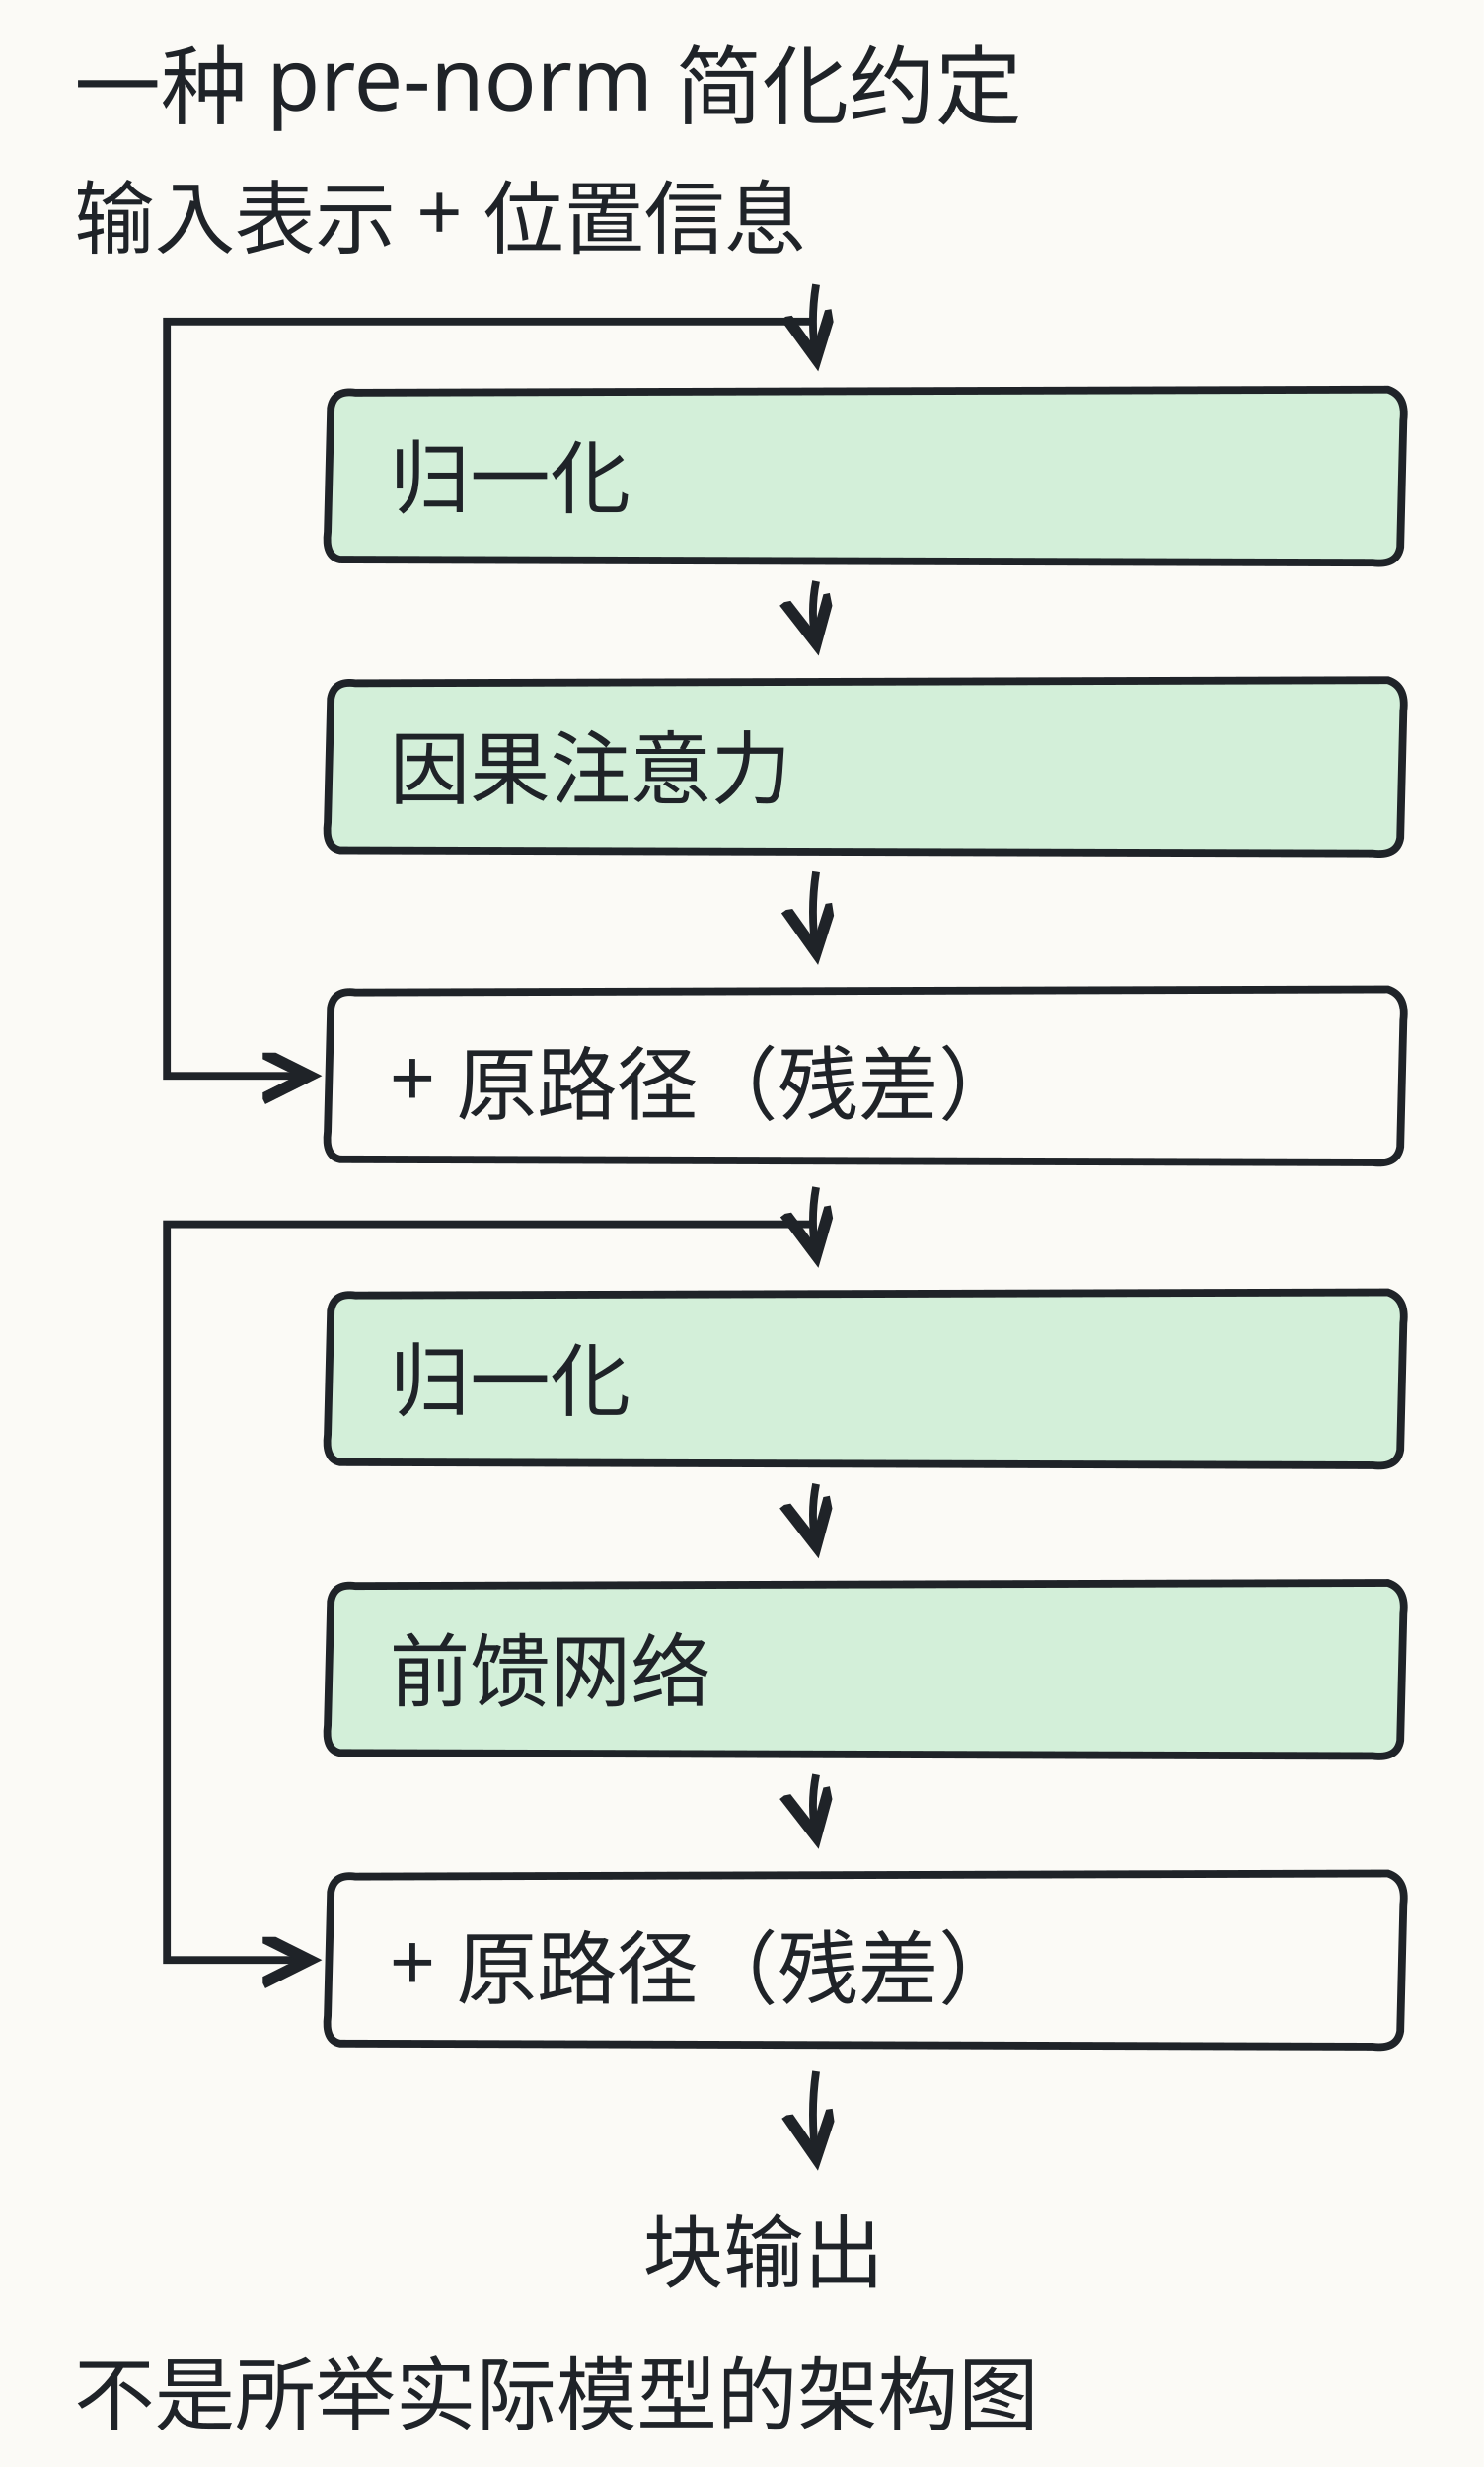
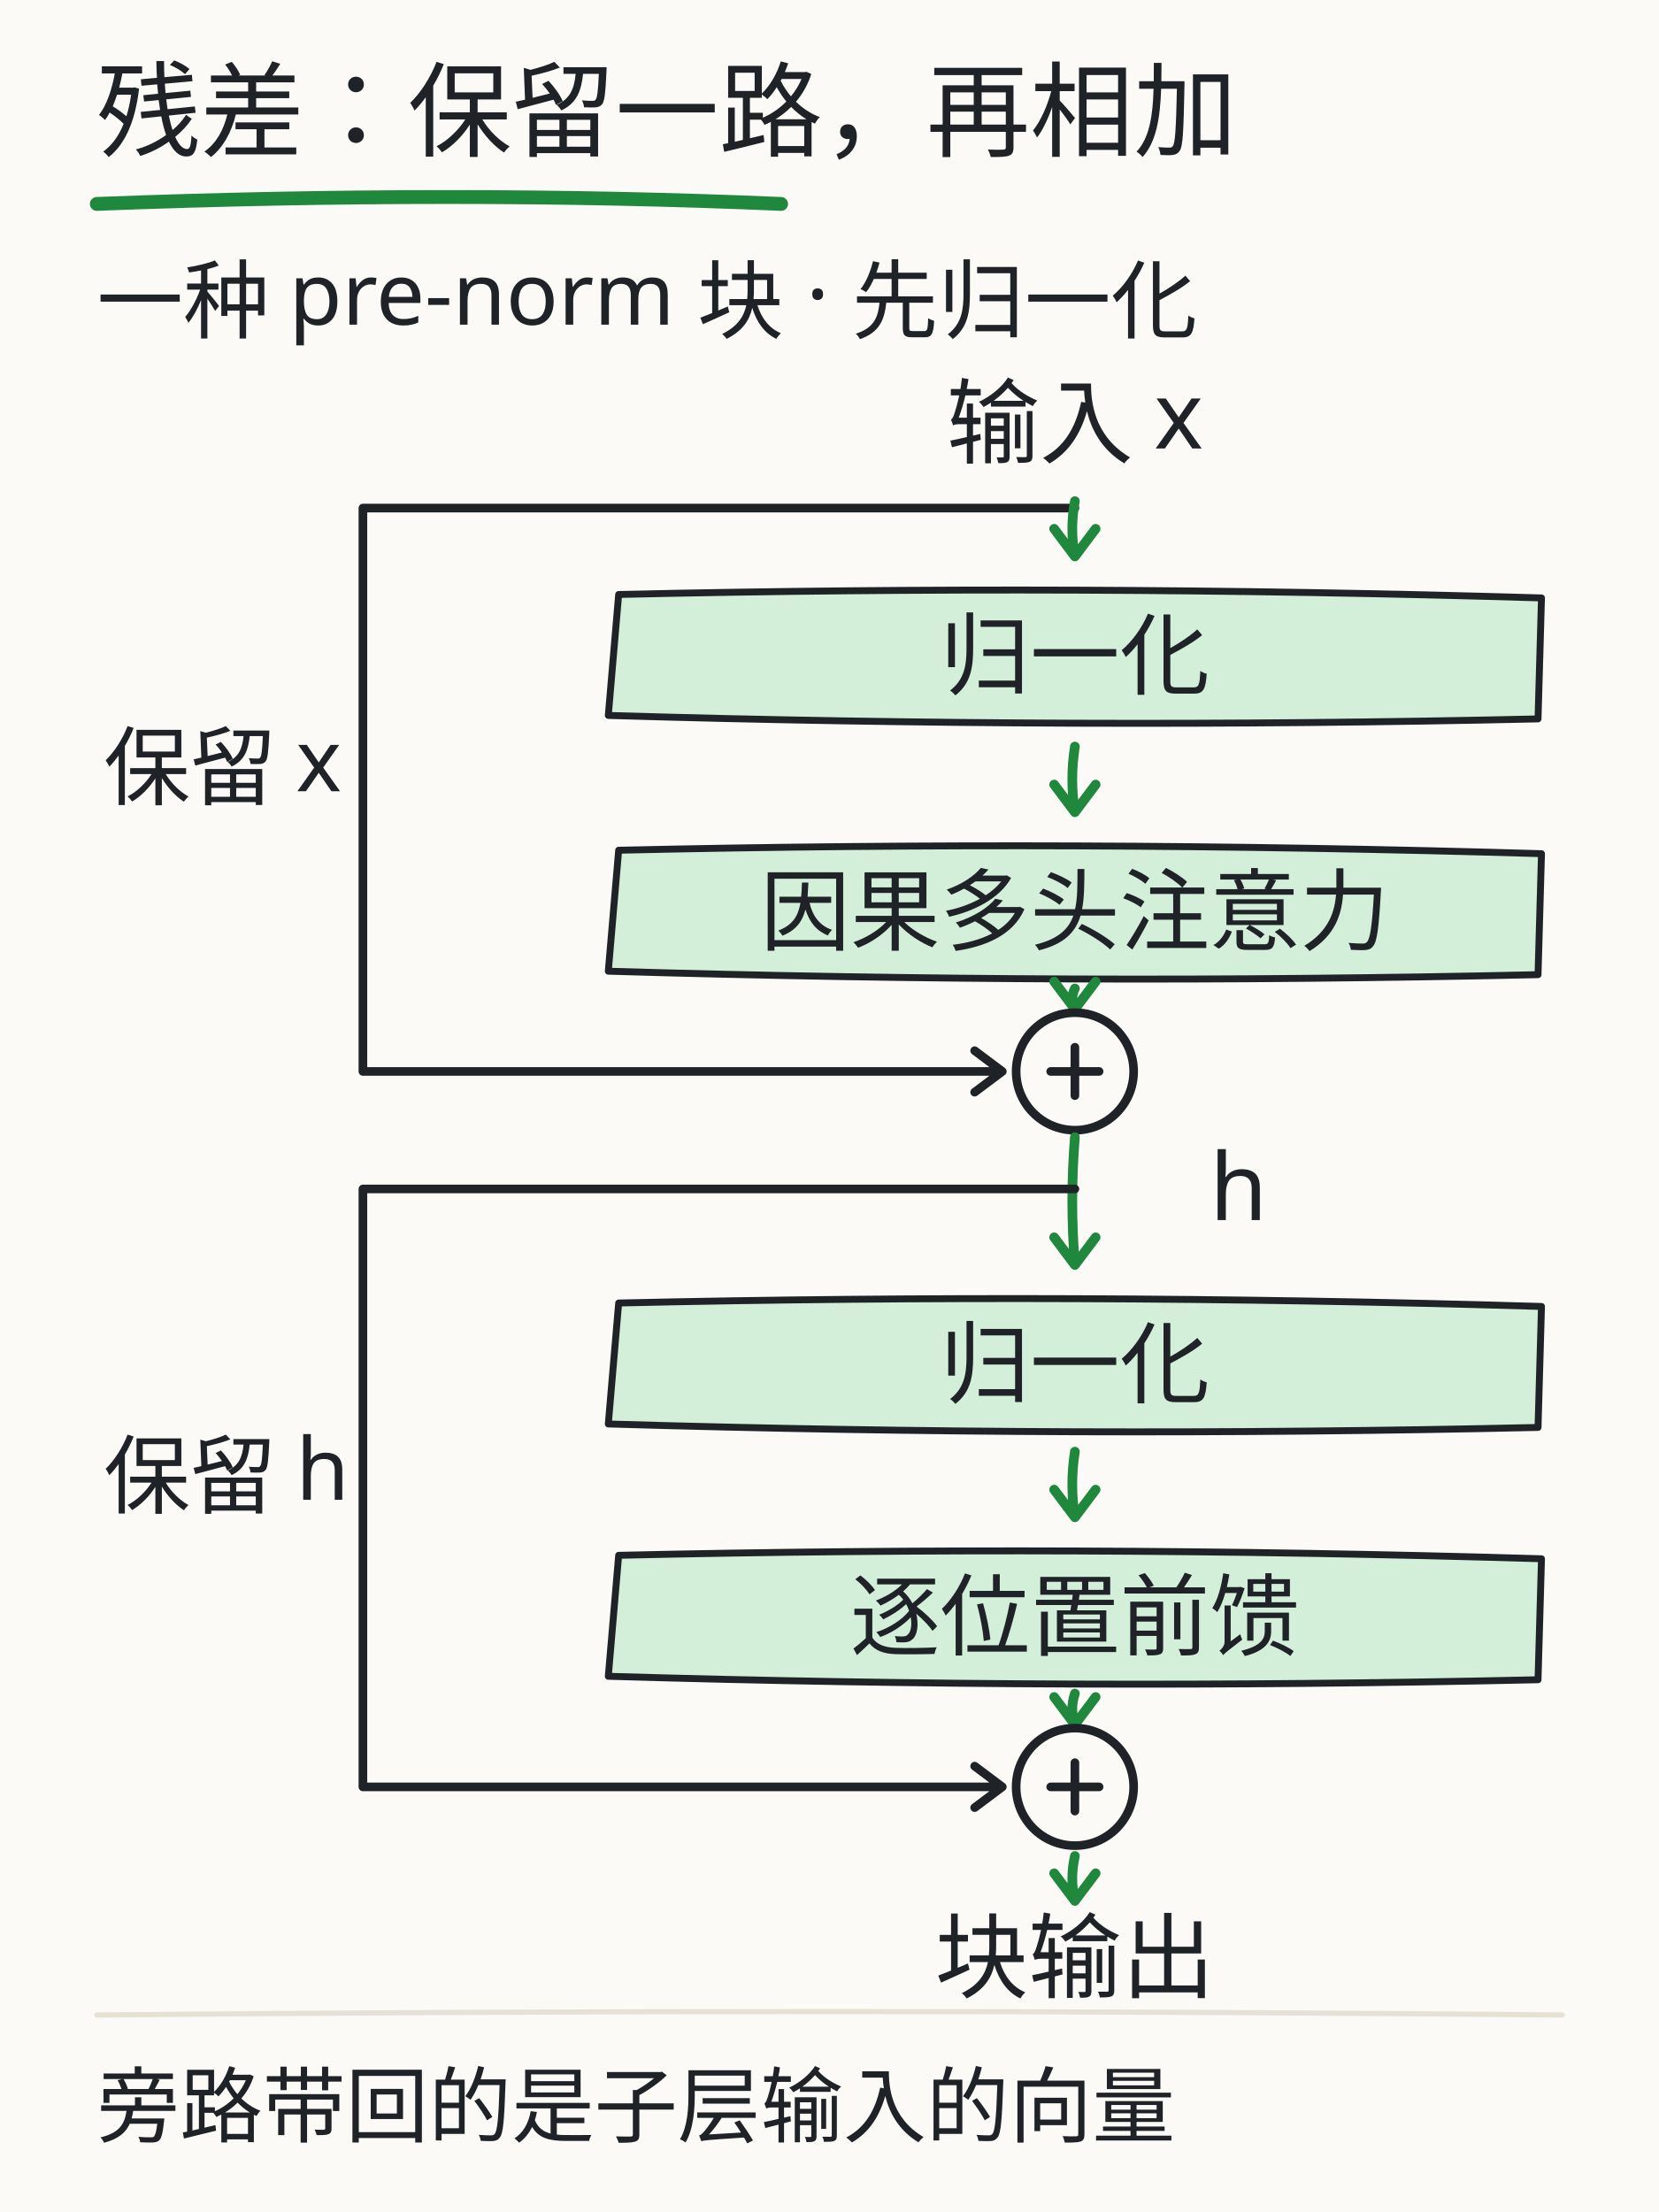
- <svg xmlns="http://www.w3.org/2000/svg" width="480" height="798" viewBox="0 0 480 798" role="img" aria-labelledby="title desc">
-   <defs>
-     <marker id="arrow" markerWidth="8" markerHeight="8" refX="6" refY="3" orient="auto">
-       <path d="M0 0 L6 3 L0 6" fill="none" stroke="#1f2328" stroke-width="1.5" />
-     </marker>
-   </defs>
-   <rect width="480" height="798" fill="#fbfaf6" />
-   <g font-family="'Microsoft YaHei',sans-serif" fill="#1f2328">
-     <text x="24" y="38" font-size="28">一种 pre-norm 简化约定</text>
-     <text x="24" y="80" font-size="26">输入表示 + 位置信息</text>
-     <path d="M264 92 Q262 104 264 116" fill="none" stroke="#1f2328" stroke-width="2.5" marker-end="url(#arrow)" />
-     <path d="M115 127 L449 126 Q455 128 454 136 L453 177 Q452 183 444 182 L110 181 Q105 180 106 172 L107 132 Q108 126 115 127 Z" fill="#d3efd9" stroke="#1f2328" stroke-width="2.5" />
-     <text x="126" y="164" font-size="26">归一化</text>
-     <path d="M264 188 Q262 198 264 208" fill="none" stroke="#1f2328" stroke-width="2.5" marker-end="url(#arrow)" />
-     <path d="M115 221 L449 220 Q455 222 454 230 L453 271 Q452 277 444 276 L110 275 Q105 274 106 266 L107 226 Q108 220 115 221 Z" fill="#d3efd9" stroke="#1f2328" stroke-width="2.5" />
-     <text x="126" y="258" font-size="26">因果注意力</text>
-     <path d="M264 282 Q262 295 264 308" fill="none" stroke="#1f2328" stroke-width="2.5" marker-end="url(#arrow)" />
-     <path d="M115 321 L449 320 Q455 322 454 330 L453 371 Q452 377 444 376 L110 375 Q105 374 106 366 L107 326 Q108 320 115 321 Z" fill="#fbfaf6" stroke="#1f2328" stroke-width="2.5" />
-     <text x="126" y="358" font-size="26">+ 原路径（残差）</text>
-     <path d="M264 104 L54 104 L54 348 L100 348" fill="none" stroke="#1f2328" stroke-width="2.5" marker-end="url(#arrow)" />
-     <path d="M264 384 Q262 395 264 406" fill="none" stroke="#1f2328" stroke-width="2.5" marker-end="url(#arrow)" />
-     <path d="M115 419 L449 418 Q455 420 454 428 L453 469 Q452 475 444 474 L110 473 Q105 472 106 464 L107 424 Q108 418 115 419 Z" fill="#d3efd9" stroke="#1f2328" stroke-width="2.5" />
-     <text x="126" y="456" font-size="26">归一化</text>
-     <path d="M264 480 Q262 490 264 500" fill="none" stroke="#1f2328" stroke-width="2.5" marker-end="url(#arrow)" />
-     <path d="M115 513 L449 512 Q455 514 454 522 L453 563 Q452 569 444 568 L110 567 Q105 566 106 558 L107 518 Q108 512 115 513 Z" fill="#d3efd9" stroke="#1f2328" stroke-width="2.5" />
-     <text x="126" y="550" font-size="26">前馈网络</text>
-     <path d="M264 574 Q262 584 264 594" fill="none" stroke="#1f2328" stroke-width="2.5" marker-end="url(#arrow)" />
-     <path d="M115 607 L449 606 Q455 608 454 616 L453 657 Q452 663 444 662 L110 661 Q105 660 106 652 L107 612 Q108 606 115 607 Z" fill="#fbfaf6" stroke="#1f2328" stroke-width="2.5" />
-     <text x="126" y="644" font-size="26">+ 原路径（残差）</text>
-     <path d="M264 396 L54 396 L54 634 L100 634" fill="none" stroke="#1f2328" stroke-width="2.5" marker-end="url(#arrow)" />
-     <path d="M264 670 Q262 684 264 698" fill="none" stroke="#1f2328" stroke-width="2.5" marker-end="url(#arrow)" />
-     <text x="208" y="738" font-size="26">块输出</text>
-     <text x="24" y="784" font-size="26">不是所举实际模型的架构图</text>
+ <svg xmlns="http://www.w3.org/2000/svg" width="480" height="640" viewBox="0 0 480 640" role="img" aria-labelledby="title desc">
+   <rect width="480" height="640" fill="#fbfaf6" />
+   <g font-family="Microsoft YaHei,sans-serif">
+     <text x="28" y="43" font-size="30" text-anchor="start" fill="#1f2328">残差：保留一路，再相加</text>
+     <path d="M28 59 Q132 55 226 59" fill="none" stroke="#1f883d" stroke-width="4" stroke-linecap="round" stroke-linejoin="round" />
+     <text x="28" y="96" font-size="25" text-anchor="start" fill="#1f2328">一种 pre-norm 块 · 先归一化</text>
+     <text x="311" y="132" font-size="27" text-anchor="middle" fill="#1f2328">输入 x</text>
+     <path d="M311 147 H105 V310 H290 M282 304 L290 310 L282 316" fill="none" stroke="#1f2328" stroke-width="2.5" stroke-linecap="round" stroke-linejoin="round" />
+     <path d="M311 145 Q309.5 153 311 161 M305 153 L311 161 L317 153" fill="none" stroke="#1f883d" stroke-width="2.8" stroke-linecap="round" stroke-linejoin="round" />
+     <path d="M179 172 Q311 169 446 173 L445 208 Q311 211 176 207Z" fill="#d3efd9" stroke="#1f2328" stroke-width="2" stroke-linecap="round" stroke-linejoin="round" />
+     <text x="311" y="199" font-size="26" text-anchor="middle" fill="#1f2328">归一化</text>
+     <path d="M311 216 Q309.5 225.5 311 235 M305 227 L311 235 L317 227" fill="none" stroke="#1f883d" stroke-width="2.8" stroke-linecap="round" stroke-linejoin="round" />
+     <path d="M179 246 Q311 243 446 247 L445 282 Q311 285 176 281Z" fill="#d3efd9" stroke="#1f2328" stroke-width="2" stroke-linecap="round" stroke-linejoin="round" />
+     <text x="311" y="273" font-size="26" text-anchor="middle" fill="#1f2328">因果多头注意力</text>
+     <path d="M311 286 Q309.5 289 311 292 M305 284 L311 292 L317 284" fill="none" stroke="#1f883d" stroke-width="2.8" stroke-linecap="round" stroke-linejoin="round" />
+     <circle cx="311" cy="310" r="17" fill="#fbfaf6" stroke="#1f2328" stroke-width="2.5" />
+     <path d="M304 310 H318 M311 303 V317" fill="none" stroke="#1f2328" stroke-width="2.5" stroke-linecap="round" stroke-linejoin="round" />
+     <text x="30" y="231" font-size="25" text-anchor="start" fill="#1f2328">保留 x</text>
+     <path d="M311 329 Q309.5 347.5 311 366 M305 358 L311 366 L317 358" fill="none" stroke="#1f883d" stroke-width="2.8" stroke-linecap="round" stroke-linejoin="round" />
+     <text x="350" y="353" font-size="27" text-anchor="start" fill="#1f2328">h</text>
+     <path d="M311 344 H105 V517 H290 M282 511 L290 517 L282 523" fill="none" stroke="#1f2328" stroke-width="2.5" stroke-linecap="round" stroke-linejoin="round" />
+     <path d="M179 377 Q311 374 446 378 L445 413 Q311 416 176 412Z" fill="#d3efd9" stroke="#1f2328" stroke-width="2" stroke-linecap="round" stroke-linejoin="round" />
+     <text x="311" y="404" font-size="26" text-anchor="middle" fill="#1f2328">归一化</text>
+     <path d="M311 420 Q309.5 429.5 311 439 M305 431 L311 439 L317 431" fill="none" stroke="#1f883d" stroke-width="2.8" stroke-linecap="round" stroke-linejoin="round" />
+     <path d="M179 450 Q311 447 446 451 L445 486 Q311 489 176 485Z" fill="#d3efd9" stroke="#1f2328" stroke-width="2" stroke-linecap="round" stroke-linejoin="round" />
+     <text x="311" y="477" font-size="26" text-anchor="middle" fill="#1f2328">逐位置前馈</text>
+     <path d="M311 490 Q309.5 494.5 311 499 M305 491 L311 499 L317 491" fill="none" stroke="#1f883d" stroke-width="2.8" stroke-linecap="round" stroke-linejoin="round" />
+     <circle cx="311" cy="517" r="17" fill="#fbfaf6" stroke="#1f2328" stroke-width="2.5" />
+     <path d="M304 517 H318 M311 510 V524" fill="none" stroke="#1f2328" stroke-width="2.5" stroke-linecap="round" stroke-linejoin="round" />
+     <text x="30" y="436" font-size="25" text-anchor="start" fill="#1f2328">保留 h</text>
+     <path d="M311 537 Q309.5 543.5 311 550 M305 542 L311 550 L317 542" fill="none" stroke="#1f883d" stroke-width="2.8" stroke-linecap="round" stroke-linejoin="round" />
+     <text x="311" y="576" font-size="27" text-anchor="middle" fill="#1f2328">块输出</text>
+     <text x="28" y="618" font-size="24" text-anchor="start" fill="#1f2328">旁路带回的是子层输入的向量</text>
+     <path d="M28 583 Q240 581 452 583" fill="none" stroke="#e6e1d4" stroke-width="1.5" stroke-linecap="round" stroke-linejoin="round" />
  </g>
</svg>
